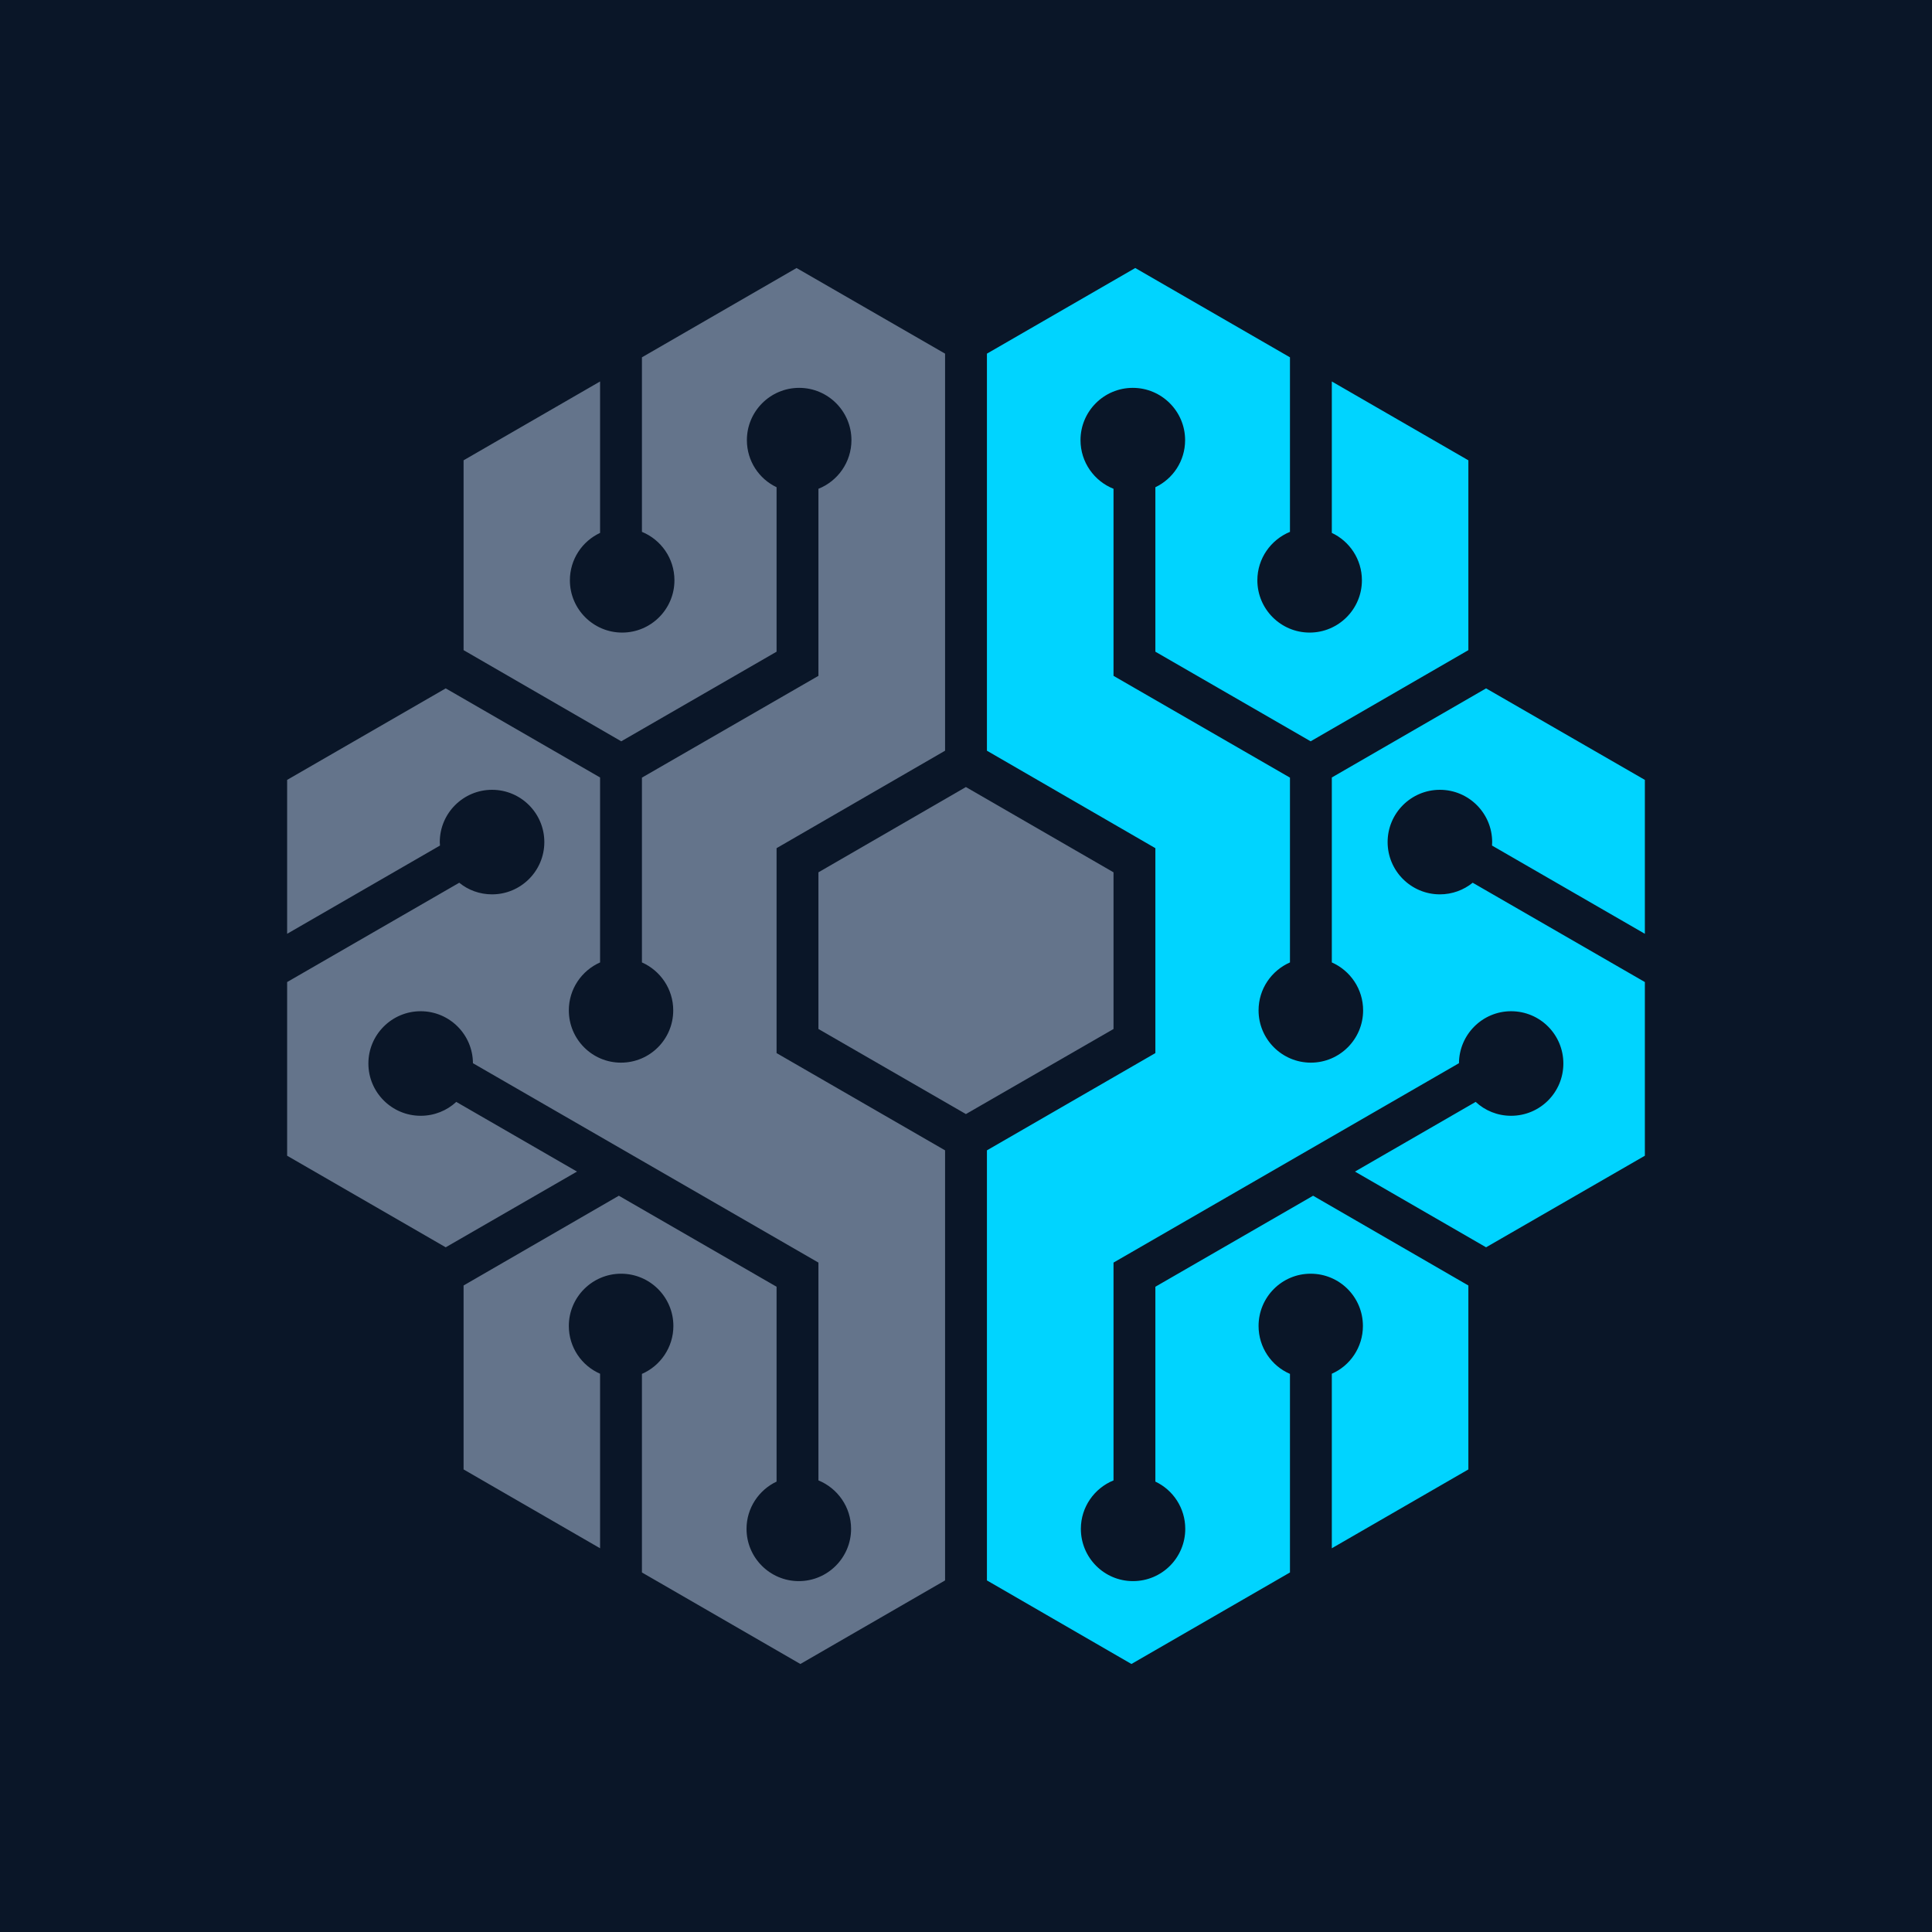
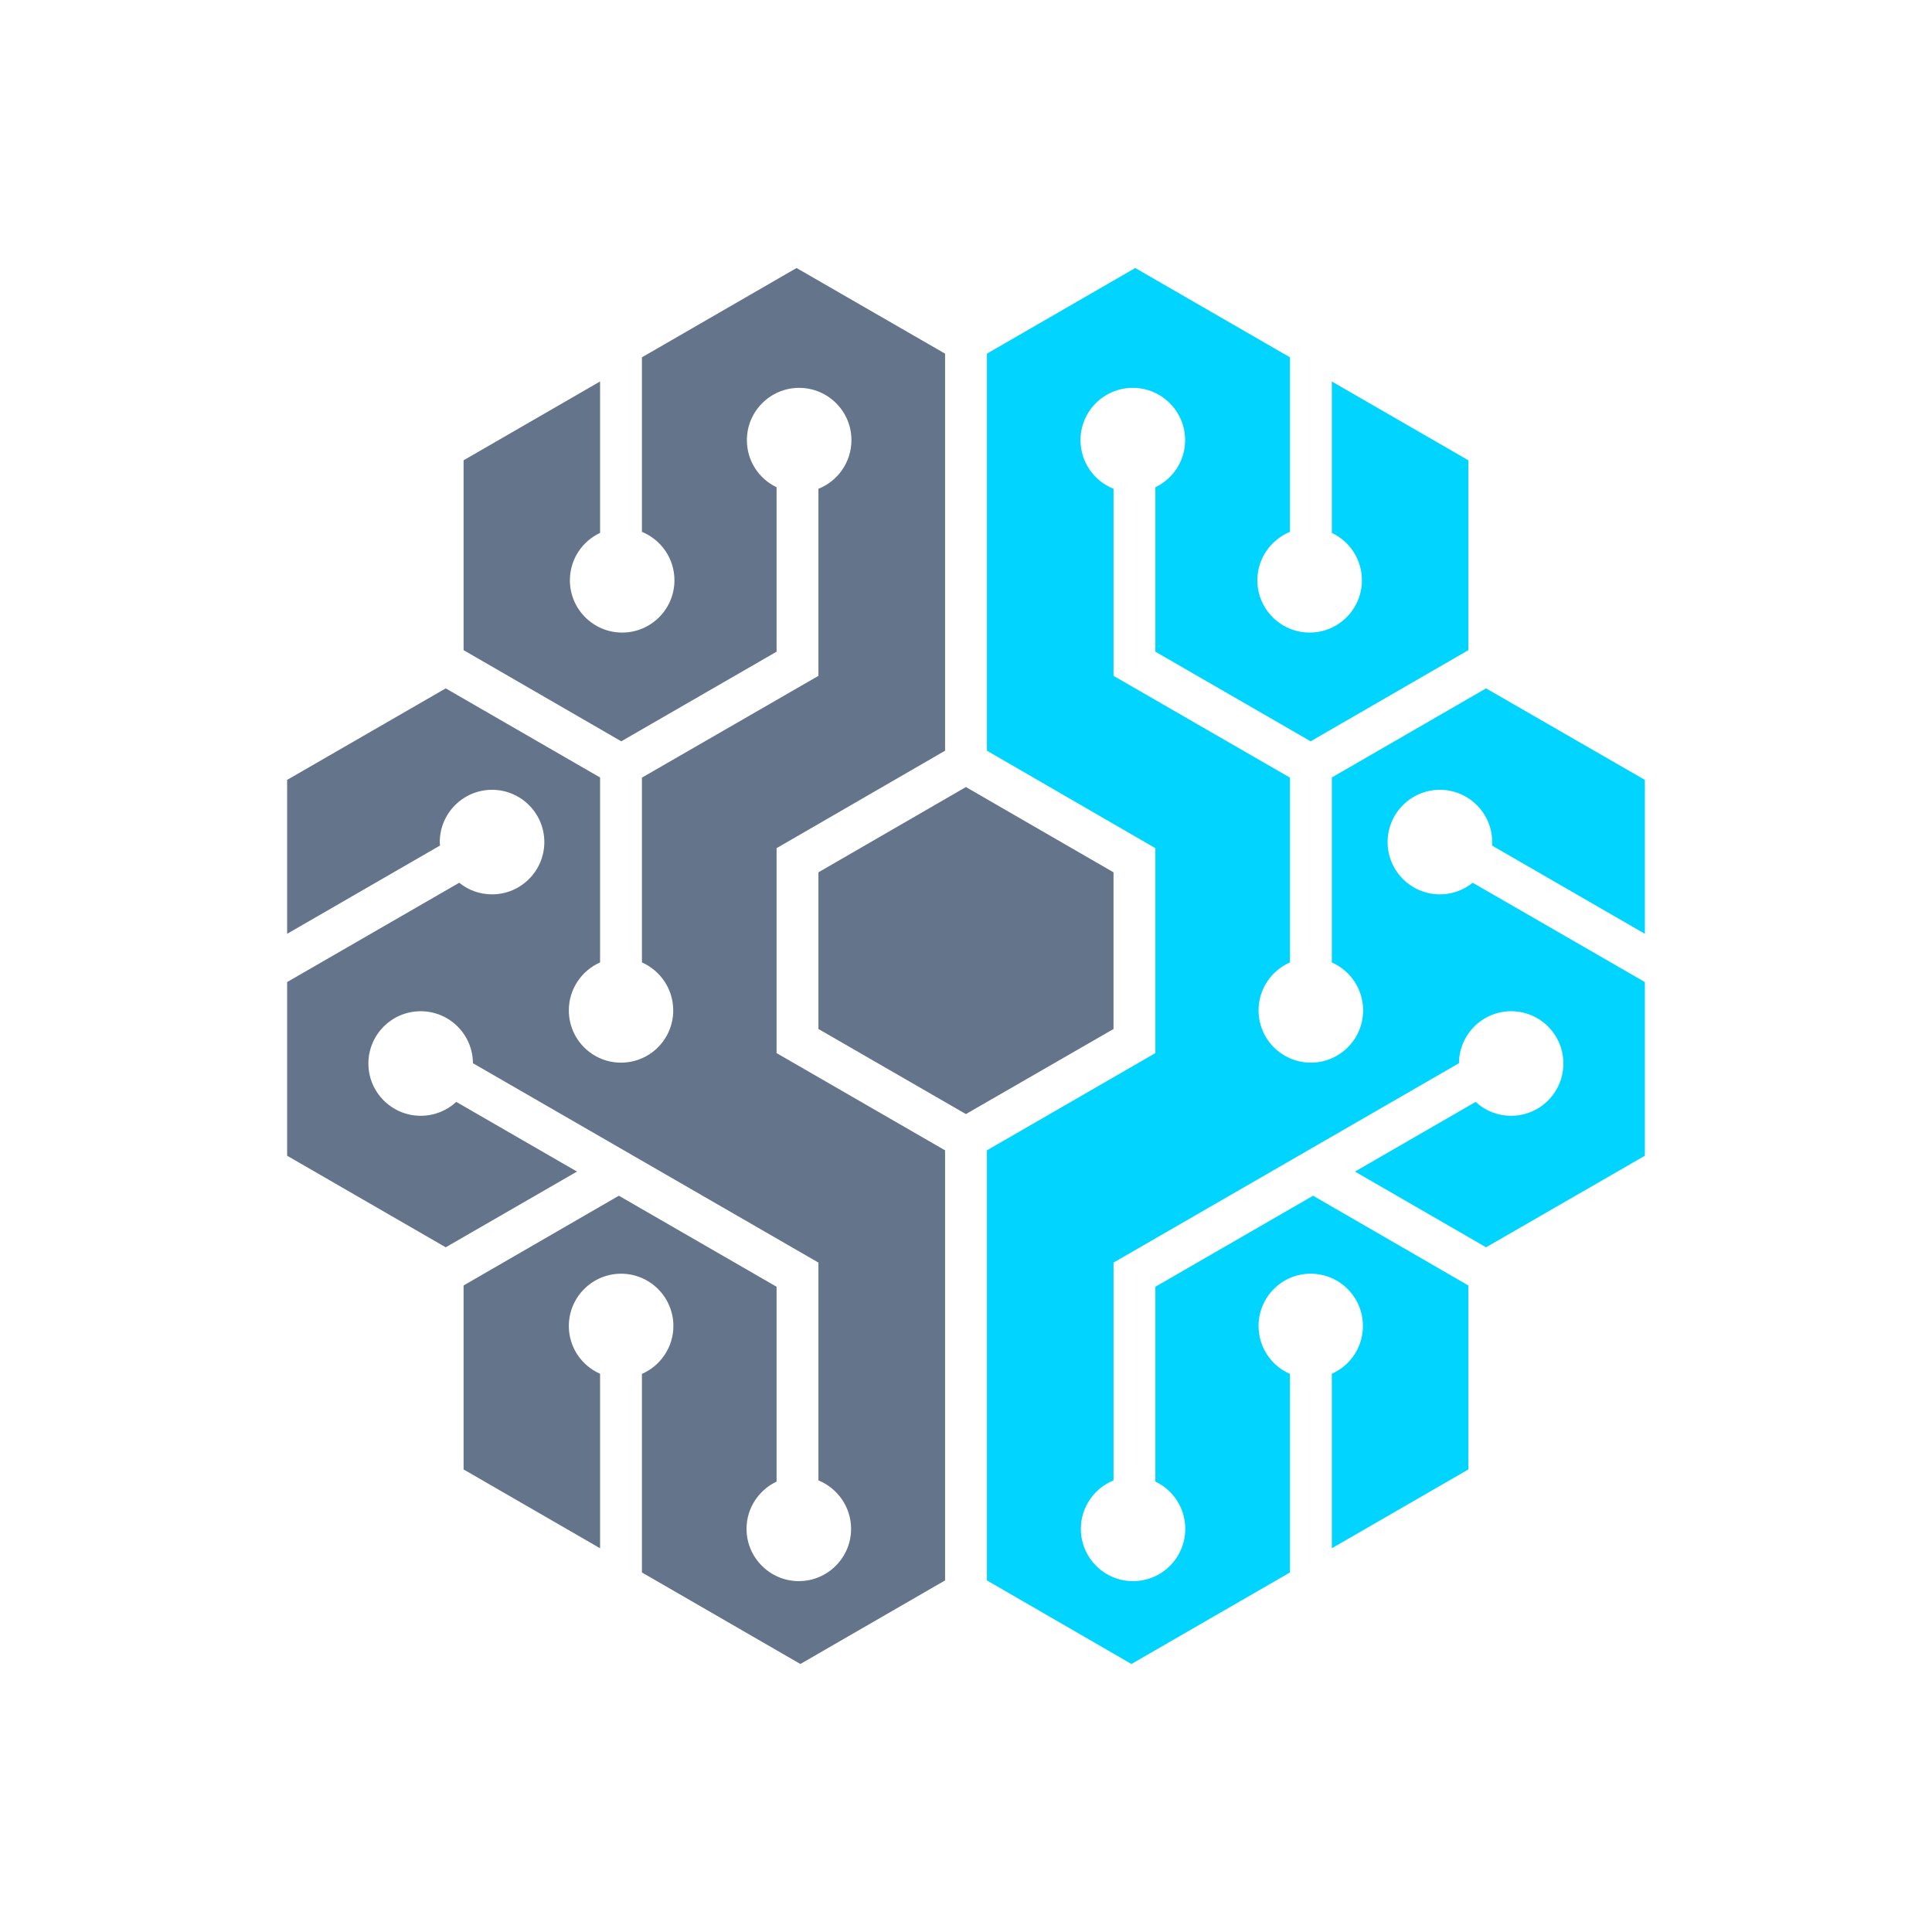
<svg xmlns="http://www.w3.org/2000/svg" width="32" height="32" viewBox="0 0 384 384">
-   <rect fill="#0a1628" width="384" height="384" />
  <path fill="#64748b" d="M 162.67 204.52 L 191.98 221.43 L 221.32 204.52 L 221.32 173.38 L 191.98 156.43 L 162.67 173.38 Z" />
  <path fill="#64748b" d="M 187.84 228.64 L 154.35 209.31 L 154.35 168.58 L 187.84 149.21 L 187.84 70.29 L 158.32 53.27 L 127.59 71.02 L 127.59 105.71 C 131.39 107.27 134.05 110.99 134.05 115.34 C 134.05 121.07 129.39 125.73 123.66 125.73 C 117.93 125.73 113.27 121.07 113.27 115.34 C 113.27 111.17 115.72 107.57 119.27 105.92 L 119.27 75.82 L 92.14 91.49 L 92.14 129.22 L 123.48 147.34 L 154.35 129.53 L 154.35 96.84 C 150.86 95.18 148.45 91.63 148.45 87.48 C 148.45 81.75 153.11 77.09 158.84 77.09 C 164.57 77.09 169.23 81.75 169.23 87.48 C 169.23 91.87 166.5 95.63 162.67 97.15 L 162.67 134.33 L 127.59 154.56 L 127.59 191.29 C 131.25 192.91 133.81 196.57 133.81 200.82 C 133.81 206.55 129.18 211.21 123.42 211.21 C 117.69 211.21 113.06 206.55 113.06 200.82 C 113.06 196.57 115.61 192.91 119.27 191.29 L 119.27 154.53 L 88.59 136.82 L 57.07 155.01 L 57.07 185.6 L 87.45 168.06 L 87.41 167.37 C 87.41 161.64 92.07 156.98 97.8 156.98 C 103.53 156.98 108.19 161.64 108.19 167.37 C 108.19 173.1 103.53 177.76 97.8 177.76 C 95.32 177.76 93.04 176.9 91.28 175.45 L 57.07 195.19 L 57.07 229.71 L 88.59 247.91 L 114.68 232.86 L 90.69 219.01 C 88.82 220.74 86.34 221.77 83.61 221.77 C 77.88 221.77 73.22 217.11 73.22 211.38 C 73.22 205.65 77.88 200.99 83.61 200.99 C 89.34 200.99 93.97 205.62 94 211.32 L 162.67 250.95 L 162.67 294.24 C 166.46 295.79 169.16 299.52 169.16 303.87 C 169.16 309.6 164.5 314.26 158.77 314.26 C 153.04 314.26 148.38 309.6 148.38 303.87 C 148.38 299.73 150.83 296.14 154.35 294.48 L 154.35 255.75 L 123 237.66 L 92.14 255.5 L 92.14 292.06 L 119.27 307.73 L 119.27 273.04 C 115.61 271.45 113.06 267.79 113.06 263.55 C 113.06 257.82 117.72 253.16 123.45 253.16 C 129.18 253.16 133.84 257.82 133.84 263.55 C 133.84 267.79 131.25 271.49 127.59 273.07 L 127.59 312.54 L 159.08 330.73 L 187.84 314.12 Z" />
  <path fill="#00d4ff" d="M 196.16 228.64 L 196.16 314.12 L 224.88 330.73 L 256.39 312.54 L 256.39 273.07 C 252.7 271.49 250.15 267.79 250.15 263.55 C 250.15 257.82 254.77 253.16 260.5 253.16 C 266.27 253.16 270.89 257.82 270.89 263.55 C 270.89 267.79 268.34 271.45 264.71 273.04 L 264.71 307.73 L 291.85 292.06 L 291.85 255.5 L 260.99 237.66 L 229.64 255.75 L 229.64 294.48 C 233.16 296.14 235.58 299.73 235.58 303.87 C 235.58 309.6 230.95 314.26 225.19 314.26 C 219.46 314.26 214.83 309.6 214.83 303.87 C 214.83 299.52 217.52 295.79 221.32 294.24 L 221.32 250.95 L 289.98 211.32 C 290.02 205.62 294.65 200.99 300.34 200.99 C 306.11 200.99 310.73 205.65 310.73 211.38 C 310.73 217.11 306.11 221.77 300.34 221.77 C 297.62 221.77 295.16 220.74 293.3 219.01 L 269.31 232.86 L 295.37 247.91 L 326.93 229.71 L 326.93 195.19 L 292.71 175.45 C 290.92 176.9 288.64 177.76 286.19 177.76 C 280.46 177.76 275.8 173.1 275.8 167.37 C 275.8 161.64 280.46 156.98 286.19 156.98 C 291.92 156.98 296.58 161.64 296.58 167.37 L 296.55 168.06 L 326.93 185.6 L 326.93 155.01 L 295.37 136.82 L 264.71 154.53 L 264.71 191.29 C 268.38 192.91 270.93 196.57 270.93 200.82 C 270.93 206.55 266.27 211.21 260.54 211.21 C 254.81 211.21 250.15 206.55 250.15 200.82 C 250.15 196.57 252.7 192.91 256.39 191.29 L 256.39 154.56 L 221.32 134.33 L 221.32 97.15 C 217.49 95.63 214.76 91.87 214.76 87.48 C 214.76 81.75 219.42 77.09 225.15 77.09 C 230.88 77.09 235.55 81.75 235.55 87.48 C 235.55 91.63 233.13 95.18 229.64 96.84 L 229.64 129.53 L 260.5 147.34 L 291.85 129.22 L 291.85 91.49 L 264.71 75.82 L 264.71 105.92 C 268.24 107.57 270.69 111.17 270.69 115.34 C 270.69 121.07 266.03 125.73 260.3 125.73 C 254.57 125.73 249.91 121.07 249.91 115.34 C 249.91 110.99 252.6 107.27 256.39 105.71 L 256.39 71.02 L 225.64 53.27 L 196.16 70.29 L 196.16 149.21 L 229.64 168.58 L 229.64 209.31 Z" />
</svg>
